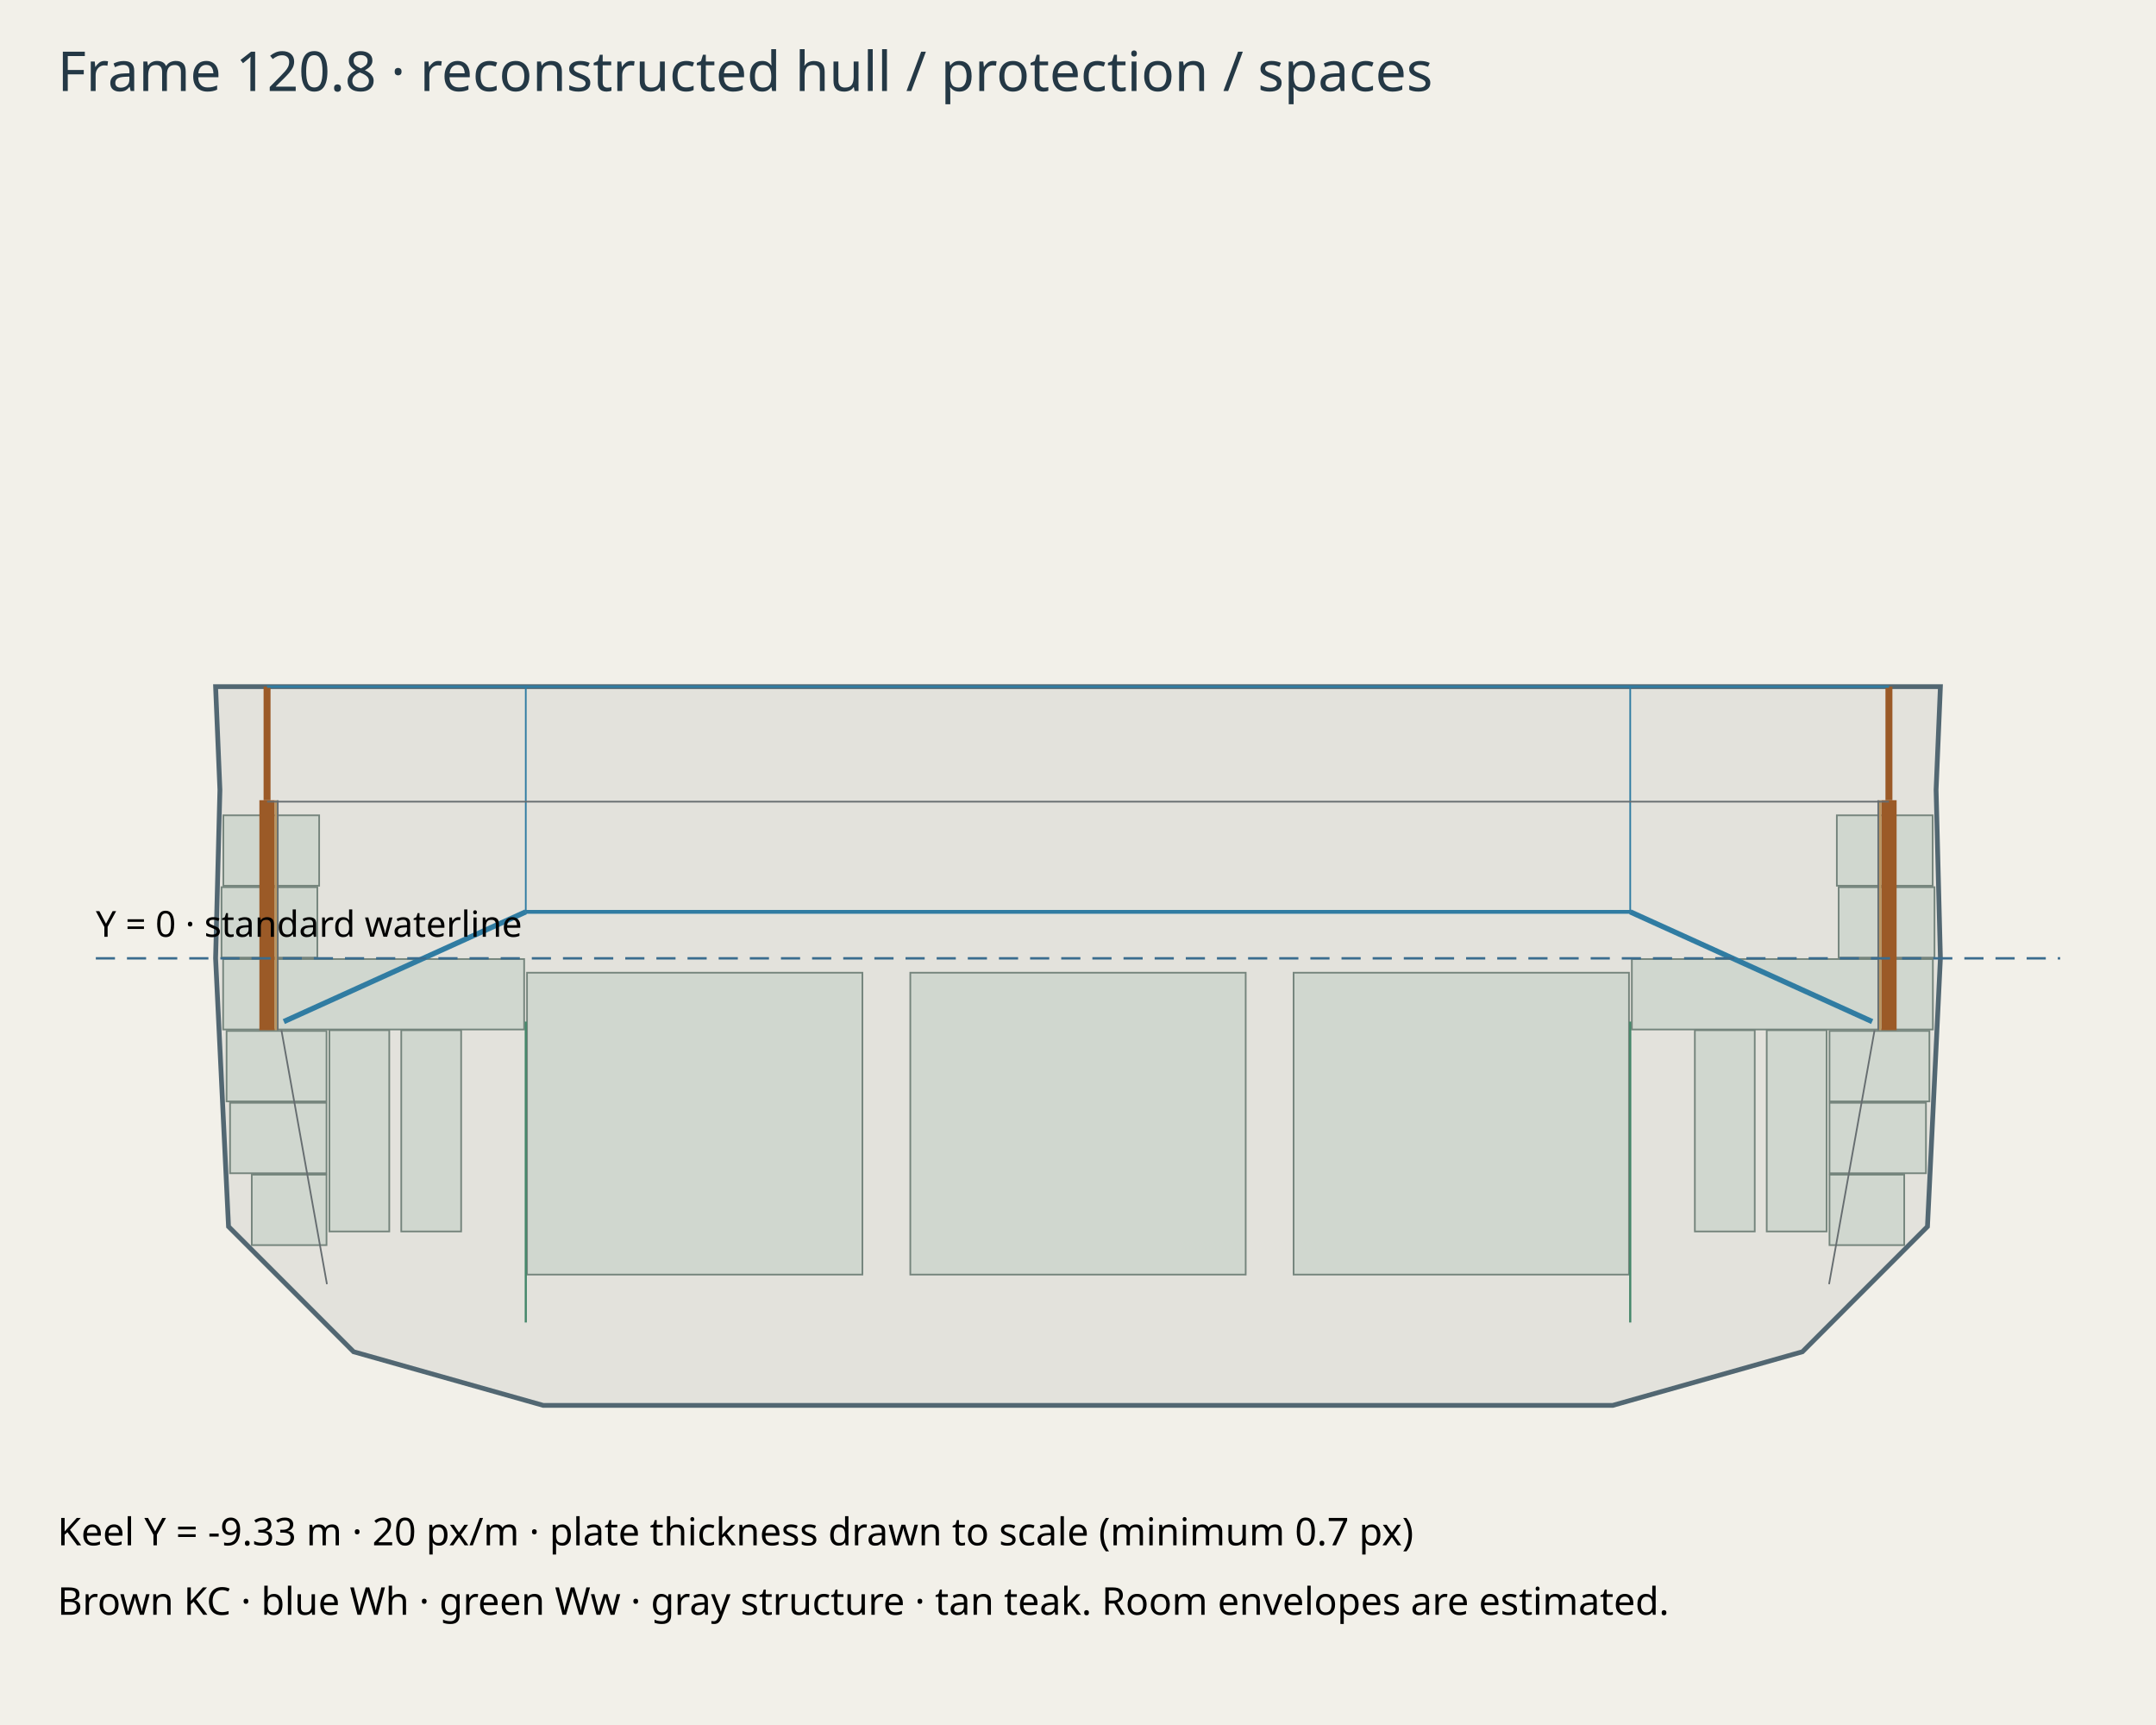
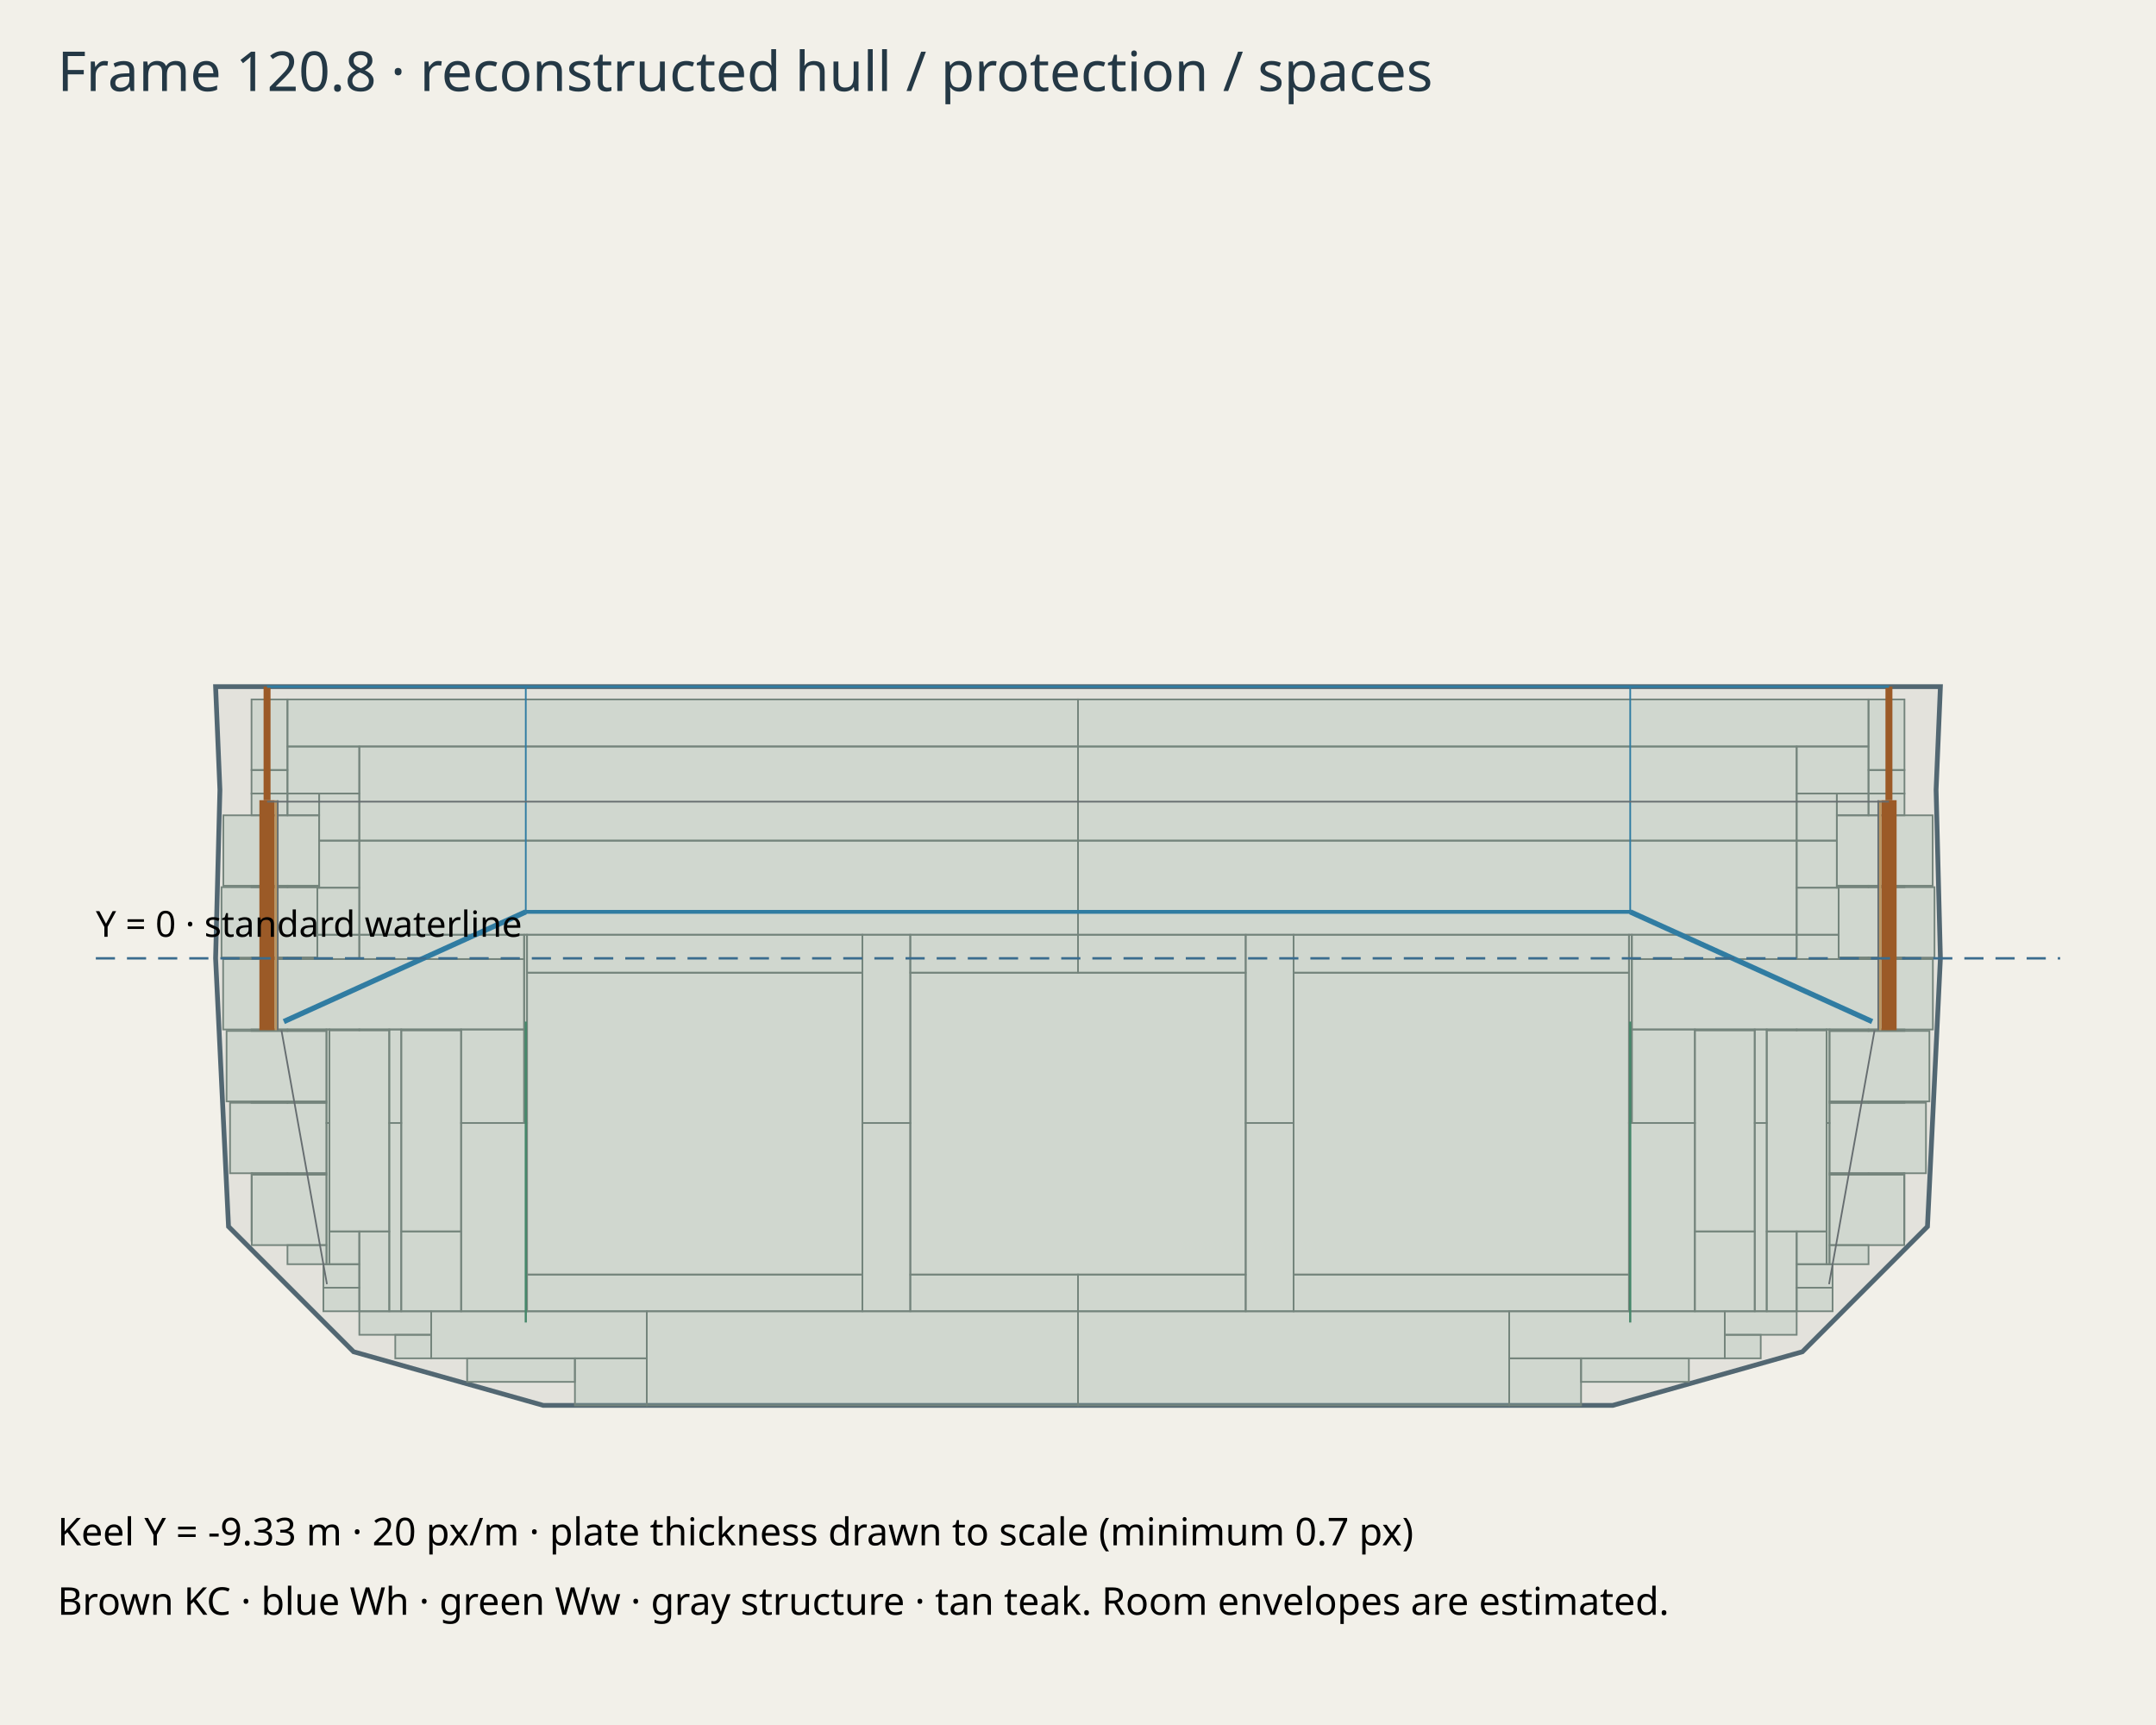
<svg xmlns="http://www.w3.org/2000/svg" viewBox="0 0 900 720" role="img" aria-label="Authored hull, armor and room section">
  <rect width="900" height="720" fill="#f2f0e9" />
  <text x="24" y="38" font-family="sans-serif" font-size="23" fill="#243845">Frame 120.8 · reconstructed hull / protection / spaces</text>
  <polygon points="450.00,586.60 673.20,586.60 752.40,564.21 804.60,511.96 810.00,400.00 808.20,329.69 810.00,286.60 90.00,286.60 91.80,329.69 90.00,400.00 95.40,511.96 147.60,564.21 226.80,586.60 450.00,586.60" fill="#e3e2dc" stroke="#526772" stroke-width="2" />
  <rect x="220.0" y="406.0" width="140" height="126.0" fill="#9fbbad" fill-opacity=".28" stroke="#74847c" stroke-width=".7" />
  <rect x="380.0" y="406.0" width="140" height="126.0" fill="#9fbbad" fill-opacity=".28" stroke="#74847c" stroke-width=".7" />
  <rect x="540.0" y="406.0" width="140" height="126.0" fill="#9fbbad" fill-opacity=".28" stroke="#74847c" stroke-width=".7" />
  <rect x="167.5" y="430.0" width="25.0" height="84.0" fill="#9fbbad" fill-opacity=".28" stroke="#74847c" stroke-width=".7" />
  <rect x="137.5" y="430.0" width="25.0" height="84.0" fill="#9fbbad" fill-opacity=".28" stroke="#74847c" stroke-width=".7" />
  <rect x="707.5" y="430.0" width="25.0" height="84.0" fill="#9fbbad" fill-opacity=".28" stroke="#74847c" stroke-width=".7" />
  <rect x="737.5" y="430.0" width="25.0" height="84.0" fill="#9fbbad" fill-opacity=".28" stroke="#74847c" stroke-width=".7" />
  <rect x="105.099" y="490.3" width="31.201" height="29.4" fill="#9fbbad" fill-opacity=".28" stroke="#74847c" stroke-width=".7" />
  <rect x="763.7" y="490.3" width="31.201" height="29.4" fill="#9fbbad" fill-opacity=".28" stroke="#74847c" stroke-width=".7" />
  <rect x="96.03" y="460.3" width="40.27" height="29.4" fill="#9fbbad" fill-opacity=".28" stroke="#74847c" stroke-width=".7" />
  <rect x="763.7" y="460.3" width="40.27" height="29.4" fill="#9fbbad" fill-opacity=".28" stroke="#74847c" stroke-width=".7" />
  <rect x="94.587" y="430.3" width="41.713" height="29.4" fill="#9fbbad" fill-opacity=".28" stroke="#74847c" stroke-width=".7" />
  <rect x="763.7" y="430.3" width="41.713" height="29.4" fill="#9fbbad" fill-opacity=".28" stroke="#74847c" stroke-width=".7" />
  <rect x="93.143" y="400.3" width="125.657" height="29.4" fill="#9fbbad" fill-opacity=".28" stroke="#74847c" stroke-width=".7" />
  <rect x="681.2" y="400.3" width="125.657" height="29.4" fill="#9fbbad" fill-opacity=".28" stroke="#74847c" stroke-width=".7" />
  <rect x="92.466" y="370.3" width="40" height="29.4" fill="#9fbbad" fill-opacity=".28" stroke="#74847c" stroke-width=".7" />
  <rect x="767.534" y="370.3" width="40" height="29.4" fill="#9fbbad" fill-opacity=".28" stroke="#74847c" stroke-width=".7" />
  <rect x="93.232" y="340.3" width="40" height="29.4" fill="#9fbbad" fill-opacity=".28" stroke="#74847c" stroke-width=".7" />
  <rect x="766.768" y="340.3" width="40" height="29.4" fill="#9fbbad" fill-opacity=".28" stroke="#74847c" stroke-width=".7" />
+   <rect x="105" y="489.7" width="0.099" height="28.144" fill="#9fbbad" fill-opacity=".28" stroke="#74847c" stroke-width=".7" />
+   <rect x="135.0" y="537.489" width="15.0" height="9.822" fill="#9fbbad" fill-opacity=".28" stroke="#74847c" stroke-width=".7" />
+   <rect x="135.0" y="527.667" width="15.0" height="9.822" fill="#9fbbad" fill-opacity=".28" stroke="#74847c" stroke-width=".7" />
+   <rect x="136.3" y="468.733" width="1.2" height="58.933" fill="#9fbbad" fill-opacity=".28" stroke="#74847c" stroke-width=".7" />
+   <rect x="120.0" y="519.7" width="16.3" height="7.967" fill="#9fbbad" fill-opacity=".28" stroke="#74847c" stroke-width=".7" />
+   <rect x="120.0" y="489.7" width="16.3" height="0.6" fill="#9fbbad" fill-opacity=".28" stroke="#74847c" stroke-width=".7" />
+   <rect x="137.5" y="514" width="12.5" height="13.667" fill="#9fbbad" fill-opacity=".28" stroke="#74847c" stroke-width=".7" />
+   <rect x="105.099" y="489.7" width="14.901" height="0.6" fill="#9fbbad" fill-opacity=".28" stroke="#74847c" stroke-width=".7" />
+   <rect x="150.0" y="547.311" width="30.0" height="9.822" fill="#9fbbad" fill-opacity=".28" stroke="#74847c" stroke-width=".7" />
+   <rect x="165.0" y="557.133" width="15.0" height="9.822" fill="#9fbbad" fill-opacity=".28" stroke="#74847c" stroke-width=".7" />
+   <rect x="195.0" y="566.956" width="45.0" height="9.822" fill="#9fbbad" fill-opacity=".28" stroke="#74847c" stroke-width=".7" />
+   <rect x="180.0" y="547.311" width="90.0" height="19.644" fill="#9fbbad" fill-opacity=".28" stroke="#74847c" stroke-width=".7" />
+   <rect x="162.5" y="468.733" width="5.0" height="78.578" fill="#9fbbad" fill-opacity=".28" stroke="#74847c" stroke-width=".7" />
+   <rect x="192.5" y="468.733" width="27.5" height="78.578" fill="#9fbbad" fill-opacity=".28" stroke="#74847c" stroke-width=".7" />
+   <rect x="360.0" y="468.733" width="20" height="78.578" fill="#9fbbad" fill-opacity=".28" stroke="#74847c" stroke-width=".7" />
+   <rect x="150.0" y="514.0" width="12.5" height="33.311" fill="#9fbbad" fill-opacity=".28" stroke="#74847c" stroke-width=".7" />
+   <rect x="167.5" y="514.0" width="25.0" height="33.311" fill="#9fbbad" fill-opacity=".28" stroke="#74847c" stroke-width=".7" />
+   <rect x="240.0" y="566.956" width="30.0" height="19.644" fill="#9fbbad" fill-opacity=".28" stroke="#74847c" stroke-width=".7" />
+   <rect x="220.0" y="532.0" width="140" height="15.311" fill="#9fbbad" fill-opacity=".28" stroke="#74847c" stroke-width=".7" />
+   <rect x="380.0" y="532.0" width="70.0" height="15.311" fill="#9fbbad" fill-opacity=".28" stroke="#74847c" stroke-width=".7" />
+   <rect x="270.0" y="547.311" width="180" height="39.289" fill="#9fbbad" fill-opacity=".28" stroke="#74847c" stroke-width=".7" />
+   <rect x="105.0" y="459.7" width="15.0" height="0.6" fill="#9fbbad" fill-opacity=".28" stroke="#74847c" stroke-width=".7" />
+   <rect x="105.0" y="429.7" width="15.0" height="0.6" fill="#9fbbad" fill-opacity=".28" stroke="#74847c" stroke-width=".7" />
+   <rect x="105.0" y="399.7" width="15.0" height="0.6" fill="#9fbbad" fill-opacity=".28" stroke="#74847c" stroke-width=".7" />
+   <rect x="105.0" y="369.7" width="15.0" height="0.6" fill="#9fbbad" fill-opacity=".28" stroke="#74847c" stroke-width=".7" />
+   <rect x="136.3" y="429.7" width="1.2" height="39.033" fill="#9fbbad" fill-opacity=".28" stroke="#74847c" stroke-width=".7" />
+   <rect x="120.0" y="459.7" width="16.3" height="0.6" fill="#9fbbad" fill-opacity=".28" stroke="#74847c" stroke-width=".7" />
+   <rect x="120.0" y="429.7" width="16.3" height="0.6" fill="#9fbbad" fill-opacity=".28" stroke="#74847c" stroke-width=".7" />
+   <rect x="137.5" y="429.7" width="12.5" height="0.3" fill="#9fbbad" fill-opacity=".28" stroke="#74847c" stroke-width=".7" />
+   <rect x="132.466" y="390.156" width="17.534" height="10.144" fill="#9fbbad" fill-opacity=".28" stroke="#74847c" stroke-width=".7" />
+   <rect x="120" y="399.7" width="12.466" height="0.6" fill="#9fbbad" fill-opacity=".28" stroke="#74847c" stroke-width=".7" />
+   <rect x="120" y="369.7" width="12.466" height="0.6" fill="#9fbbad" fill-opacity=".28" stroke="#74847c" stroke-width=".7" />
+   <rect x="132.466" y="370.511" width="17.534" height="19.644" fill="#9fbbad" fill-opacity=".28" stroke="#74847c" stroke-width=".7" />
+   <rect x="133.232" y="350.867" width="16.768" height="19.644" fill="#9fbbad" fill-opacity=".28" stroke="#74847c" stroke-width=".7" />
+   <rect x="132.466" y="369.7" width="0.766" height="0.811" fill="#9fbbad" fill-opacity=".28" stroke="#74847c" stroke-width=".7" />
+   <rect x="162.5" y="429.7" width="5.0" height="39.033" fill="#9fbbad" fill-opacity=".28" stroke="#74847c" stroke-width=".7" />
+   <rect x="192.5" y="429.7" width="26.3" height="39.033" fill="#9fbbad" fill-opacity=".28" stroke="#74847c" stroke-width=".7" />
+   <rect x="150.0" y="429.7" width="12.5" height="0.3" fill="#9fbbad" fill-opacity=".28" stroke="#74847c" stroke-width=".7" />
+   <rect x="167.5" y="429.7" width="25.0" height="0.3" fill="#9fbbad" fill-opacity=".28" stroke="#74847c" stroke-width=".7" />
+   <rect x="150.0" y="390.156" width="68.8" height="10.144" fill="#9fbbad" fill-opacity=".28" stroke="#74847c" stroke-width=".7" />
+   <rect x="150.0" y="350.867" width="300" height="39.289" fill="#9fbbad" fill-opacity=".28" stroke="#74847c" stroke-width=".7" />
+   <rect x="218.8" y="390.156" width="1.2" height="78.578" fill="#9fbbad" fill-opacity=".28" stroke="#74847c" stroke-width=".7" />
+   <rect x="360.0" y="390.156" width="20" height="78.578" fill="#9fbbad" fill-opacity=".28" stroke="#74847c" stroke-width=".7" />
+   <rect x="220.0" y="390.156" width="140" height="15.844" fill="#9fbbad" fill-opacity=".28" stroke="#74847c" stroke-width=".7" />
+   <rect x="380.0" y="390.156" width="70.0" height="15.844" fill="#9fbbad" fill-opacity=".28" stroke="#74847c" stroke-width=".7" />
+   <rect x="105.0" y="331.222" width="15.0" height="9.078" fill="#9fbbad" fill-opacity=".28" stroke="#74847c" stroke-width=".7" />
+   <rect x="105.0" y="321.4" width="15.0" height="9.822" fill="#9fbbad" fill-opacity=".28" stroke="#74847c" stroke-width=".7" />
+   <rect x="105.0" y="291.933" width="15.0" height="29.467" fill="#9fbbad" fill-opacity=".28" stroke="#74847c" stroke-width=".7" />
+   <rect x="133.232" y="331.222" width="16.768" height="19.644" fill="#9fbbad" fill-opacity=".28" stroke="#74847c" stroke-width=".7" />
+   <rect x="120.0" y="331.222" width="13.232" height="9.078" fill="#9fbbad" fill-opacity=".28" stroke="#74847c" stroke-width=".7" />
+   <rect x="120.0" y="311.578" width="30.0" height="19.644" fill="#9fbbad" fill-opacity=".28" stroke="#74847c" stroke-width=".7" />
+   <rect x="120.0" y="291.933" width="330.0" height="19.644" fill="#9fbbad" fill-opacity=".28" stroke="#74847c" stroke-width=".7" />
+   <rect x="150.0" y="311.578" width="300" height="39.289" fill="#9fbbad" fill-opacity=".28" stroke="#74847c" stroke-width=".7" />
+   <rect x="450.0" y="547.311" width="180" height="39.289" fill="#9fbbad" fill-opacity=".28" stroke="#74847c" stroke-width=".7" />
+   <rect x="450.0" y="532.0" width="70.0" height="15.311" fill="#9fbbad" fill-opacity=".28" stroke="#74847c" stroke-width=".7" />
+   <rect x="540.0" y="532.0" width="140" height="15.311" fill="#9fbbad" fill-opacity=".28" stroke="#74847c" stroke-width=".7" />
+   <rect x="520.0" y="468.733" width="20" height="78.578" fill="#9fbbad" fill-opacity=".28" stroke="#74847c" stroke-width=".7" />
+   <rect x="680.0" y="468.733" width="27.5" height="78.578" fill="#9fbbad" fill-opacity=".28" stroke="#74847c" stroke-width=".7" />
+   <rect x="732.5" y="468.733" width="5.0" height="78.578" fill="#9fbbad" fill-opacity=".28" stroke="#74847c" stroke-width=".7" />
+   <rect x="630.0" y="566.956" width="30.0" height="19.644" fill="#9fbbad" fill-opacity=".28" stroke="#74847c" stroke-width=".7" />
+   <rect x="630.0" y="547.311" width="90.0" height="19.644" fill="#9fbbad" fill-opacity=".28" stroke="#74847c" stroke-width=".7" />
+   <rect x="660.0" y="566.956" width="45.0" height="9.822" fill="#9fbbad" fill-opacity=".28" stroke="#74847c" stroke-width=".7" />
+   <rect x="720.0" y="557.133" width="15.0" height="9.822" fill="#9fbbad" fill-opacity=".28" stroke="#74847c" stroke-width=".7" />
+   <rect x="720.0" y="547.311" width="30.0" height="9.822" fill="#9fbbad" fill-opacity=".28" stroke="#74847c" stroke-width=".7" />
+   <rect x="707.5" y="514.0" width="25.0" height="33.311" fill="#9fbbad" fill-opacity=".28" stroke="#74847c" stroke-width=".7" />
+   <rect x="737.5" y="514.0" width="12.5" height="33.311" fill="#9fbbad" fill-opacity=".28" stroke="#74847c" stroke-width=".7" />
+   <rect x="750.0" y="537.489" width="15.0" height="9.822" fill="#9fbbad" fill-opacity=".28" stroke="#74847c" stroke-width=".7" />
+   <rect x="750.0" y="527.667" width="15.0" height="9.822" fill="#9fbbad" fill-opacity=".28" stroke="#74847c" stroke-width=".7" />
+   <rect x="762.5" y="468.733" width="1.2" height="58.933" fill="#9fbbad" fill-opacity=".28" stroke="#74847c" stroke-width=".7" />
+   <rect x="763.7" y="519.7" width="16.3" height="7.967" fill="#9fbbad" fill-opacity=".28" stroke="#74847c" stroke-width=".7" />
+   <rect x="763.7" y="489.7" width="16.3" height="0.6" fill="#9fbbad" fill-opacity=".28" stroke="#74847c" stroke-width=".7" />
+   <rect x="750.0" y="514" width="12.5" height="13.667" fill="#9fbbad" fill-opacity=".28" stroke="#74847c" stroke-width=".7" />
+   <rect x="794.901" y="489.7" width="0.099" height="28.144" fill="#9fbbad" fill-opacity=".28" stroke="#74847c" stroke-width=".7" />
+   <rect x="780" y="489.7" width="14.901" height="0.6" fill="#9fbbad" fill-opacity=".28" stroke="#74847c" stroke-width=".7" />
+   <rect x="450.0" y="390.156" width="70.0" height="15.844" fill="#9fbbad" fill-opacity=".28" stroke="#74847c" stroke-width=".7" />
+   <rect x="540.0" y="390.156" width="140" height="15.844" fill="#9fbbad" fill-opacity=".28" stroke="#74847c" stroke-width=".7" />
+   <rect x="450.0" y="350.867" width="300" height="39.289" fill="#9fbbad" fill-opacity=".28" stroke="#74847c" stroke-width=".7" />
+   <rect x="520.0" y="390.156" width="20" height="78.578" fill="#9fbbad" fill-opacity=".28" stroke="#74847c" stroke-width=".7" />
+   <rect x="680.0" y="390.156" width="1.2" height="78.578" fill="#9fbbad" fill-opacity=".28" stroke="#74847c" stroke-width=".7" />
+   <rect x="681.2" y="429.7" width="26.3" height="39.033" fill="#9fbbad" fill-opacity=".28" stroke="#74847c" stroke-width=".7" />
+   <rect x="732.5" y="429.7" width="5.0" height="39.033" fill="#9fbbad" fill-opacity=".28" stroke="#74847c" stroke-width=".7" />
+   <rect x="681.2" y="390.156" width="68.8" height="10.144" fill="#9fbbad" fill-opacity=".28" stroke="#74847c" stroke-width=".7" />
+   <rect x="707.5" y="429.7" width="25.0" height="0.3" fill="#9fbbad" fill-opacity=".28" stroke="#74847c" stroke-width=".7" />
+   <rect x="737.5" y="429.7" width="12.5" height="0.3" fill="#9fbbad" fill-opacity=".28" stroke="#74847c" stroke-width=".7" />
+   <rect x="762.5" y="429.7" width="1.2" height="39.033" fill="#9fbbad" fill-opacity=".28" stroke="#74847c" stroke-width=".7" />
+   <rect x="763.7" y="459.7" width="16.3" height="0.6" fill="#9fbbad" fill-opacity=".28" stroke="#74847c" stroke-width=".7" />
+   <rect x="763.7" y="429.7" width="16.3" height="0.6" fill="#9fbbad" fill-opacity=".28" stroke="#74847c" stroke-width=".7" />
+   <rect x="750.0" y="429.7" width="12.5" height="0.3" fill="#9fbbad" fill-opacity=".28" stroke="#74847c" stroke-width=".7" />
+   <rect x="780.0" y="459.7" width="15.0" height="0.6" fill="#9fbbad" fill-opacity=".28" stroke="#74847c" stroke-width=".7" />
+   <rect x="780.0" y="429.7" width="15.0" height="0.6" fill="#9fbbad" fill-opacity=".28" stroke="#74847c" stroke-width=".7" />
+   <rect x="780.0" y="399.7" width="15.0" height="0.6" fill="#9fbbad" fill-opacity=".28" stroke="#74847c" stroke-width=".7" />
+   <rect x="780.0" y="369.7" width="15.0" height="0.6" fill="#9fbbad" fill-opacity=".28" stroke="#74847c" stroke-width=".7" />
+   <rect x="750" y="390.156" width="17.534" height="10.144" fill="#9fbbad" fill-opacity=".28" stroke="#74847c" stroke-width=".7" />
+   <rect x="767.534" y="399.7" width="12.466" height="0.6" fill="#9fbbad" fill-opacity=".28" stroke="#74847c" stroke-width=".7" />
+   <rect x="767.534" y="369.7" width="12.466" height="0.6" fill="#9fbbad" fill-opacity=".28" stroke="#74847c" stroke-width=".7" />
+   <rect x="750" y="370.511" width="17.534" height="19.644" fill="#9fbbad" fill-opacity=".28" stroke="#74847c" stroke-width=".7" />
+   <rect x="750.0" y="350.867" width="16.768" height="19.644" fill="#9fbbad" fill-opacity=".28" stroke="#74847c" stroke-width=".7" />
+   <rect x="766.768" y="369.7" width="0.766" height="0.811" fill="#9fbbad" fill-opacity=".28" stroke="#74847c" stroke-width=".7" />
+   <rect x="450.0" y="311.578" width="300" height="39.289" fill="#9fbbad" fill-opacity=".28" stroke="#74847c" stroke-width=".7" />
+   <rect x="450.0" y="291.933" width="330.0" height="19.644" fill="#9fbbad" fill-opacity=".28" stroke="#74847c" stroke-width=".7" />
+   <rect x="750.0" y="331.222" width="16.768" height="19.644" fill="#9fbbad" fill-opacity=".28" stroke="#74847c" stroke-width=".7" />
+   <rect x="766.768" y="331.222" width="13.232" height="9.078" fill="#9fbbad" fill-opacity=".28" stroke="#74847c" stroke-width=".7" />
+   <rect x="750.0" y="311.578" width="30.0" height="19.644" fill="#9fbbad" fill-opacity=".28" stroke="#74847c" stroke-width=".7" />
+   <rect x="780.0" y="331.222" width="15.0" height="9.078" fill="#9fbbad" fill-opacity=".28" stroke="#74847c" stroke-width=".7" />
+   <rect x="780.0" y="321.4" width="15.0" height="9.822" fill="#9fbbad" fill-opacity=".28" stroke="#74847c" stroke-width=".7" />
+   <rect x="780.0" y="291.933" width="15.0" height="29.467" fill="#9fbbad" fill-opacity=".28" stroke="#74847c" stroke-width=".7" />
  <line x1="111.482" y1="430.0" x2="111.482" y2="334.0" stroke="#9b5a27" stroke-width="6.4" />
  <line x1="115.182" y1="430.0" x2="115.182" y2="334.0" stroke="#ba9560" stroke-width="1.0" />
  <line x1="115.942" y1="430.0" x2="115.942" y2="334.0" stroke="#666d70" stroke-width="0.7" />
  <line x1="111.482" y1="334.0" x2="111.482" y2="286.6" stroke="#9b5a27" stroke-width="2.9" />
  <line x1="219.482" y1="552.0" x2="219.482" y2="426.4" stroke="#45876a" stroke-width="0.9" />
  <line x1="219.482" y1="380.6" x2="219.482" y2="286.6" stroke="#307ca2" stroke-width="0.7" />
  <line x1="118.482" y1="426.4" x2="219.482" y2="380.6" stroke="#307ca2" stroke-width="2.2" />
  <line x1="788.518" y1="430.0" x2="788.518" y2="334.0" stroke="#9b5a27" stroke-width="6.4" />
  <line x1="784.818" y1="430.0" x2="784.818" y2="334.0" stroke="#ba9560" stroke-width="1.0" />
  <line x1="784.058" y1="430.0" x2="784.058" y2="334.0" stroke="#666d70" stroke-width="0.7" />
  <line x1="788.518" y1="334.0" x2="788.518" y2="286.6" stroke="#9b5a27" stroke-width="2.9" />
  <line x1="680.518" y1="552.0" x2="680.518" y2="426.4" stroke="#45876a" stroke-width="0.9" />
  <line x1="680.518" y1="380.6" x2="680.518" y2="286.6" stroke="#307ca2" stroke-width="0.7" />
  <line x1="781.518" y1="426.4" x2="680.518" y2="380.6" stroke="#307ca2" stroke-width="2.2" />
  <line x1="788.518" y1="286.6" x2="111.482" y2="286.6" stroke="#307ca2" stroke-width="1.0" />
  <line x1="788.518" y1="334.6" x2="111.482" y2="334.6" stroke="#666d70" stroke-width="0.7" />
  <line x1="680.518" y1="380.6" x2="219.482" y2="380.6" stroke="#307ca2" stroke-width="1.6" />
  <line x1="117.482" y1="430.0" x2="136.482" y2="536.0" stroke="#666d70" stroke-width="0.7" />
  <line x1="782.518" y1="430.0" x2="763.518" y2="536.0" stroke="#666d70" stroke-width="0.7" />
  <path d="M40 400H860" stroke="#3a6c8e" stroke-dasharray="8 5" />
  <text x="40" y="391" font-family="sans-serif" font-size="15">Y = 0 · standard waterline</text>
  <text x="24" y="645" font-family="sans-serif" font-size="16">Keel Y = -9.33 m · 20 px/m · plate thickness drawn to scale (minimum 0.7 px)</text>
  <text x="24" y="674" font-family="sans-serif" font-size="16">Brown KC · blue Wh · green Ww · gray structure · tan teak. Room envelopes are estimated.</text>
</svg>
